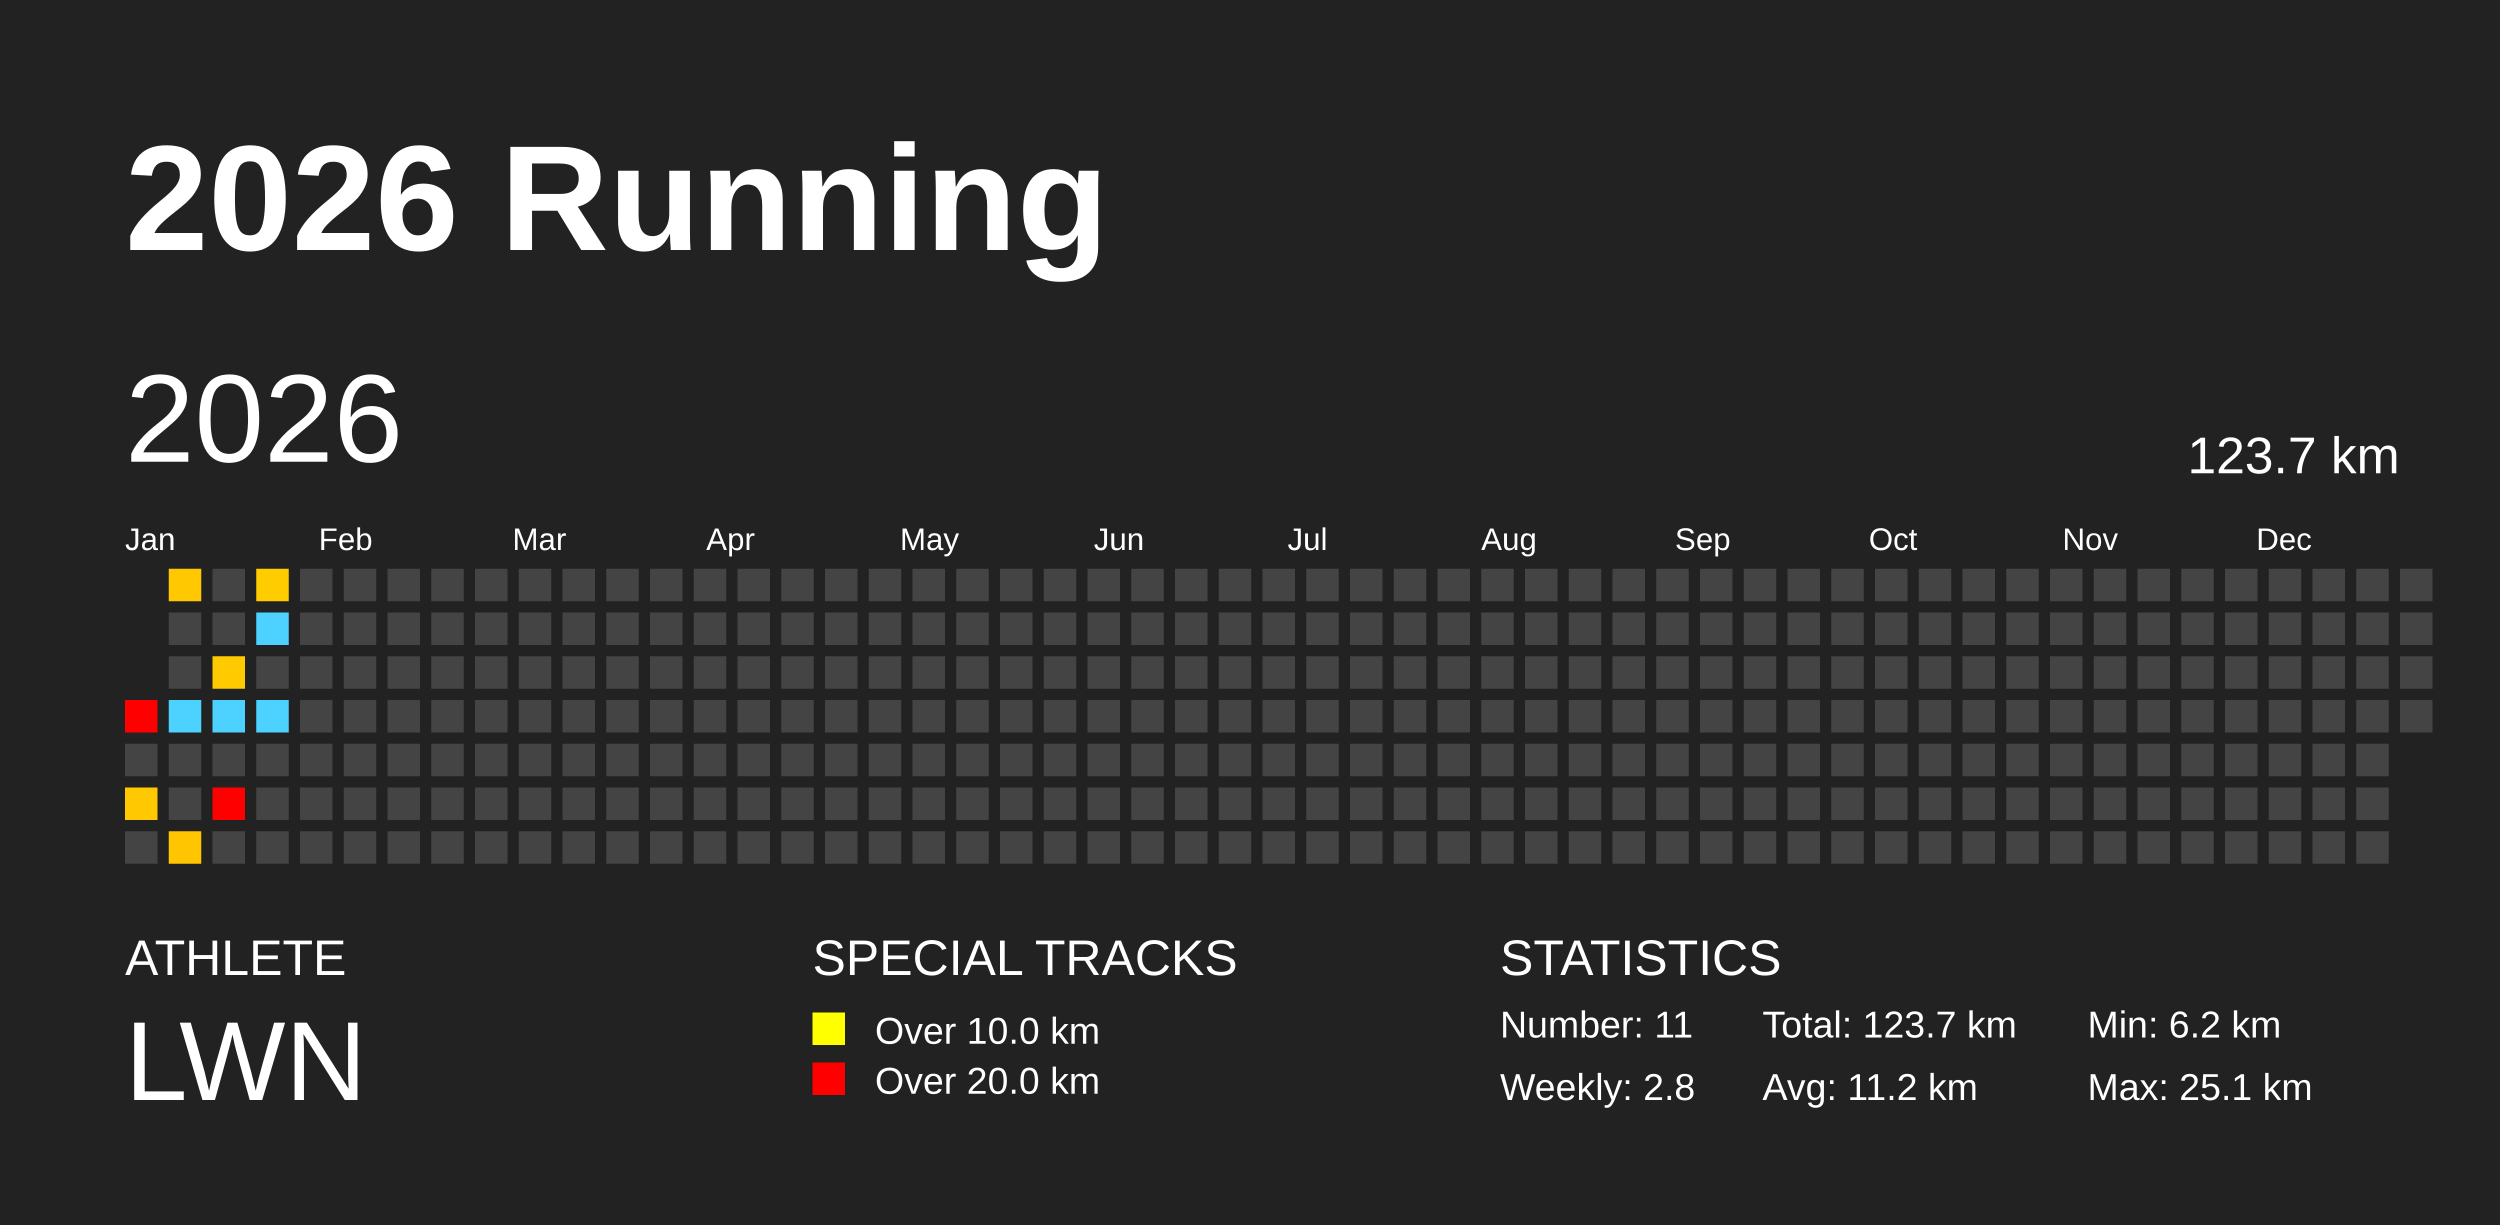
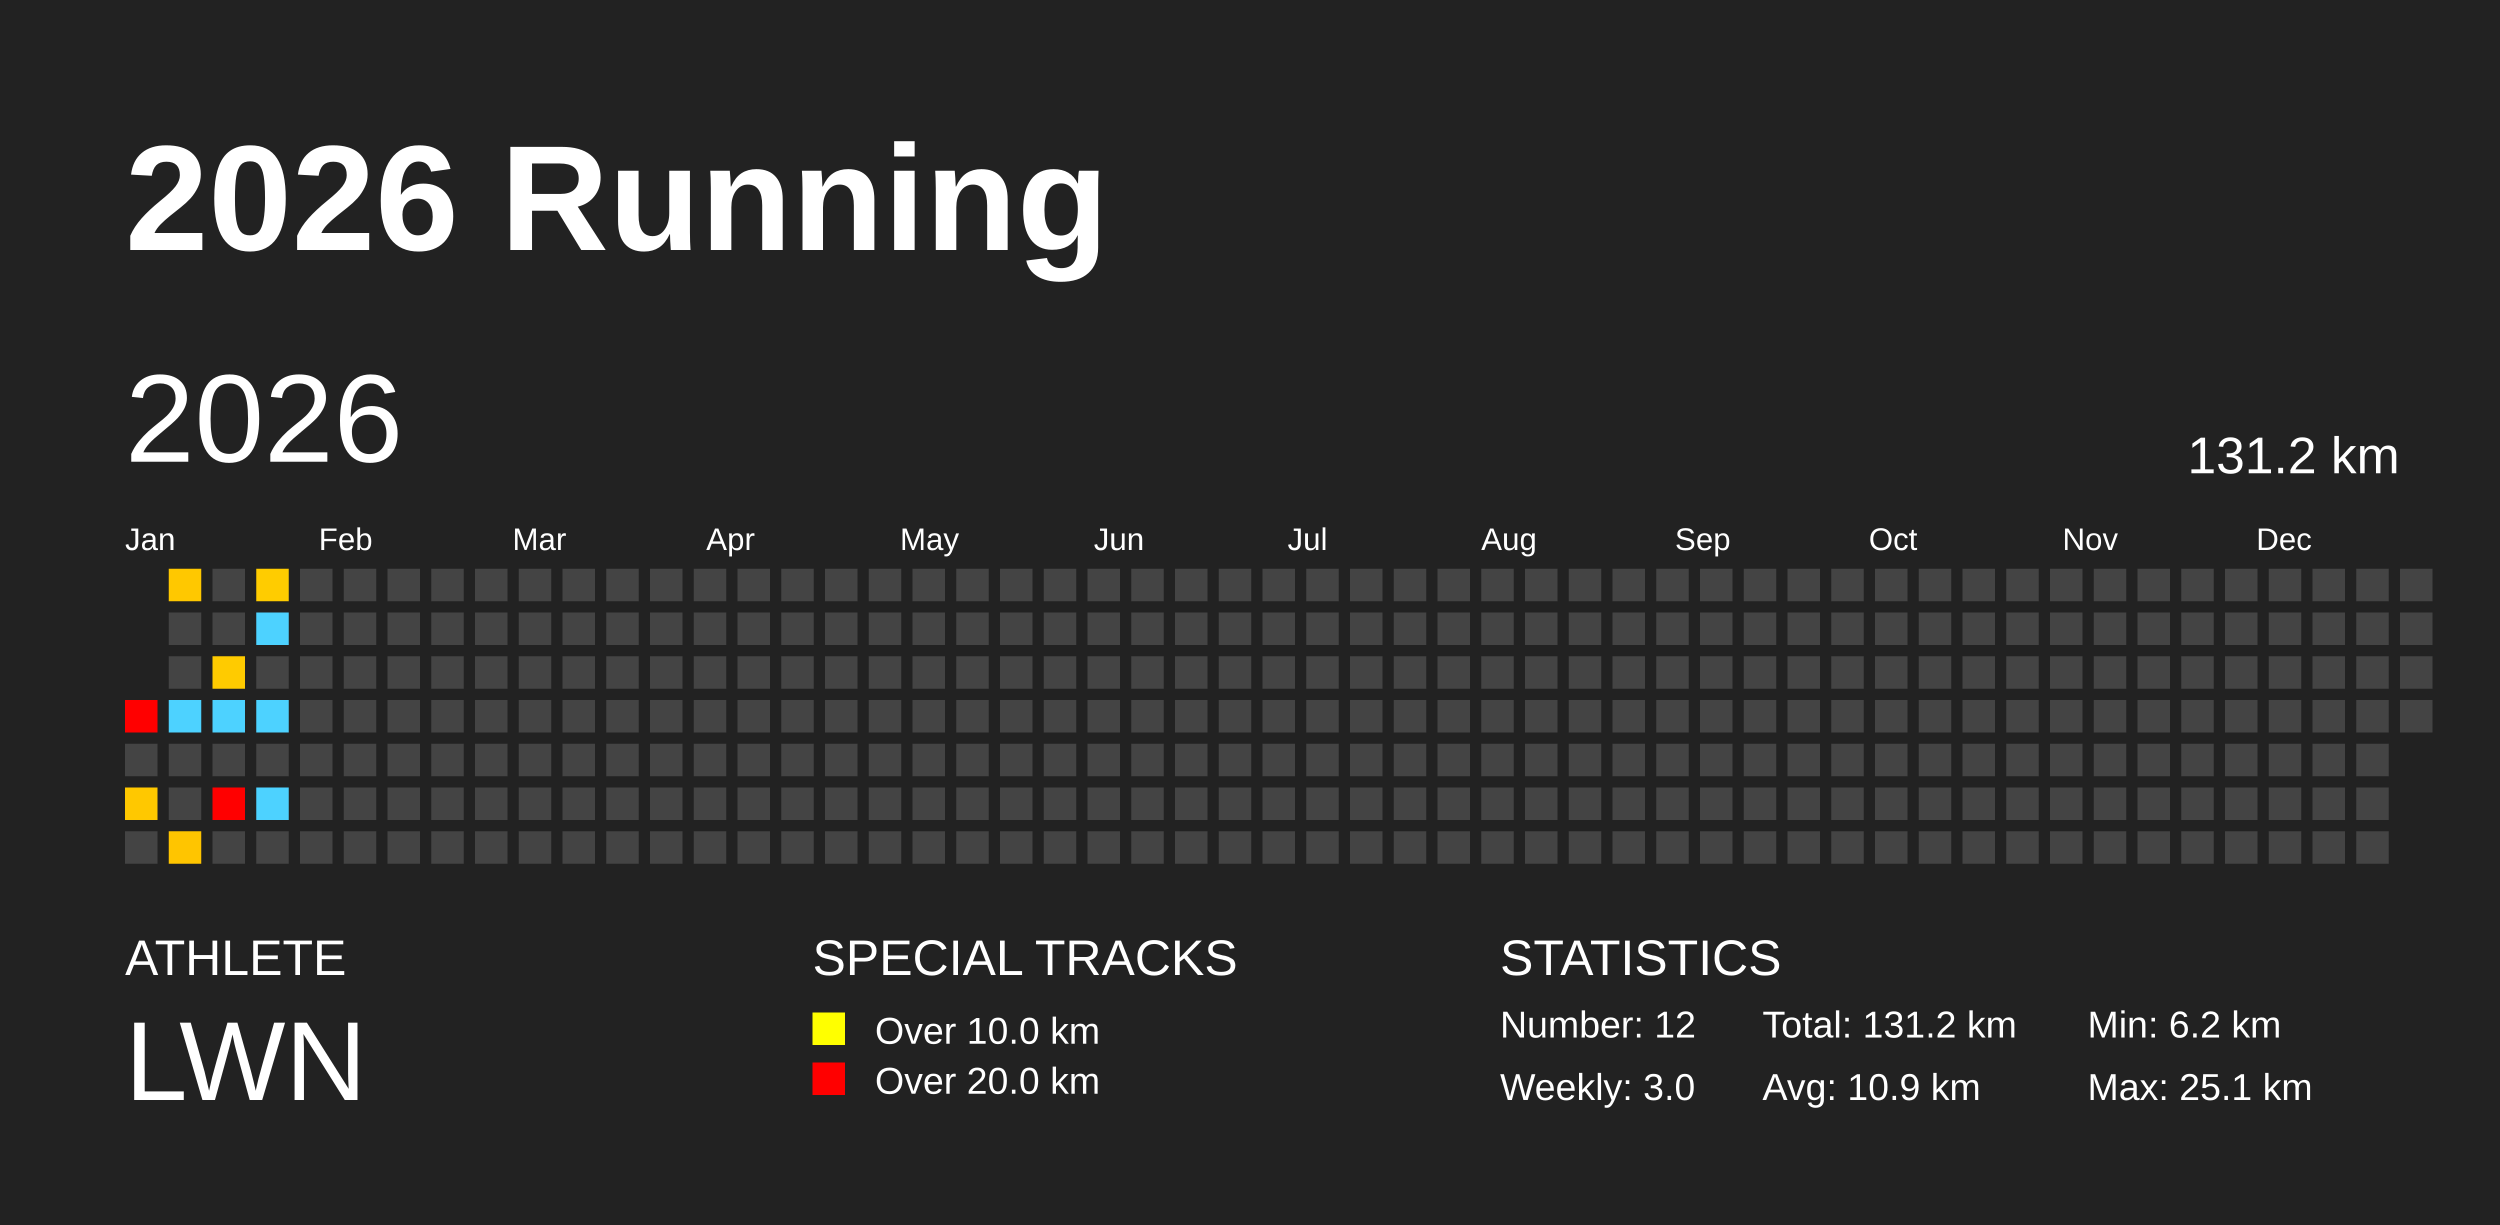
<svg xmlns="http://www.w3.org/2000/svg" baseProfile="full" height="98mm" version="1.1" viewBox="0,0,200,98" width="200mm">
  <defs />
  <rect fill="#222222" height="98" width="200" x="0" y="0" />
  <text fill="#FFFFFF" style="font-size:12px; font-family:Arial; font-weight:bold;" x="10" y="20">2026 Running</text>
  <text fill="#FFFFFF" style="font-size:4px; font-family:Arial" x="10" y="78">ATHLETE</text>
  <text fill="#FFFFFF" style="font-size:9px; font-family:Arial" x="10" y="88">LWN</text>
  <text fill="#FFFFFF" style="font-size:4px; font-family:Arial" x="65" y="78">SPECIAL TRACKS</text>
  <rect fill="yellow" height="2.6" width="2.6" x="65" y="81" />
  <text fill="#FFFFFF" style="font-size:3px; font-family:Arial" x="70" y="83.5">Over 10.0 km</text>
  <rect fill="red" height="2.6" width="2.6" x="65" y="85" />
  <text fill="#FFFFFF" style="font-size:3px; font-family:Arial" x="70" y="87.5">Over 20.0 km</text>
  <text fill="#FFFFFF" style="font-size:4px; font-family:Arial" x="120" y="78">STATISTICS</text>
-   <text fill="#FFFFFF" style="font-size:3px; font-family:Arial" x="120" y="83">Number: 11</text>
-   <text fill="#FFFFFF" style="font-size:3px; font-family:Arial" x="120" y="88">Weekly: 2.8</text>
-   <text fill="#FFFFFF" style="font-size:3px; font-family:Arial" x="141" y="83">Total: 123.7 km</text>
-   <text fill="#FFFFFF" style="font-size:3px; font-family:Arial" x="141" y="88">Avg: 11.2 km</text>
+   <text fill="#FFFFFF" style="font-size:3px; font-family:Arial" x="120" y="83">Number: 12</text>
+   <text fill="#FFFFFF" style="font-size:3px; font-family:Arial" x="120" y="88">Weekly: 3.0</text>
+   <text fill="#FFFFFF" style="font-size:3px; font-family:Arial" x="141" y="83">Total: 131.2 km</text>
+   <text fill="#FFFFFF" style="font-size:3px; font-family:Arial" x="141" y="88">Avg: 10.9 km</text>
  <text fill="#FFFFFF" style="font-size:3px; font-family:Arial" x="167" y="83">Min: 6.2 km</text>
  <text fill="#FFFFFF" style="font-size:3px; font-family:Arial" x="167" y="88">Max: 25.1 km</text>
  <text dominant-baseline="hanging" fill="#FFFFFF" style="font-size:10.0px; font-family:Arial;" x="10" y="30">2026</text>
-   <text dominant-baseline="hanging" fill="#FFFFFF" style="font-size:4.125px; font-family:Arial;" x="175" y="35">123.7 km</text>
+   <text dominant-baseline="hanging" fill="#FFFFFF" style="font-size:4.125px; font-family:Arial;" x="175" y="35">131.2 km</text>
  <text fill="#FFFFFF" style="font-size:2.5px; font-family:Arial" x="10.0" y="44">Jan</text>
  <text fill="#FFFFFF" style="font-size:2.5px; font-family:Arial" x="25.5" y="44">Feb</text>
  <text fill="#FFFFFF" style="font-size:2.5px; font-family:Arial" x="41.0" y="44">Mar</text>
  <text fill="#FFFFFF" style="font-size:2.5px; font-family:Arial" x="56.5" y="44">Apr</text>
  <text fill="#FFFFFF" style="font-size:2.5px; font-family:Arial" x="72.0" y="44">May</text>
  <text fill="#FFFFFF" style="font-size:2.5px; font-family:Arial" x="87.5" y="44">Jun</text>
  <text fill="#FFFFFF" style="font-size:2.5px; font-family:Arial" x="103.0" y="44">Jul</text>
  <text fill="#FFFFFF" style="font-size:2.5px; font-family:Arial" x="118.5" y="44">Aug</text>
  <text fill="#FFFFFF" style="font-size:2.5px; font-family:Arial" x="134.0" y="44">Sep</text>
  <text fill="#FFFFFF" style="font-size:2.5px; font-family:Arial" x="149.5" y="44">Oct</text>
  <text fill="#FFFFFF" style="font-size:2.5px; font-family:Arial" x="165.0" y="44">Nov</text>
  <text fill="#FFFFFF" style="font-size:2.5px; font-family:Arial" x="180.5" y="44">Dec</text>
  <rect fill="red" height="2.6" width="2.6" x="10.0" y="56.0" />
  <rect fill="#444444" height="2.6" width="2.6" x="10.0" y="59.5" />
  <rect fill="#ffc800" height="2.6" width="2.6" x="10.0" y="63.0" />
  <rect fill="#444444" height="2.6" width="2.6" x="10.0" y="66.5" />
  <rect fill="#ffc800" height="2.6" width="2.6" x="13.5" y="45.5" />
  <rect fill="#444444" height="2.6" width="2.6" x="13.5" y="49.0" />
  <rect fill="#444444" height="2.6" width="2.6" x="13.5" y="52.5" />
  <rect fill="#4dd2ff" height="2.6" width="2.6" x="13.5" y="56.0" />
  <rect fill="#444444" height="2.6" width="2.6" x="13.5" y="59.5" />
  <rect fill="#444444" height="2.6" width="2.6" x="13.5" y="63.0" />
  <rect fill="#ffc500" height="2.6" width="2.6" x="13.5" y="66.5" />
  <rect fill="#444444" height="2.6" width="2.6" x="17.0" y="45.5" />
  <rect fill="#444444" height="2.6" width="2.6" x="17.0" y="49.0" />
  <rect fill="#ffcb00" height="2.6" width="2.6" x="17.0" y="52.5" />
  <rect fill="#4dd2ff" height="2.6" width="2.6" x="17.0" y="56.0" />
  <rect fill="#444444" height="2.6" width="2.6" x="17.0" y="59.5" />
  <rect fill="red" height="2.6" width="2.6" x="17.0" y="63.0" />
  <rect fill="#444444" height="2.6" width="2.6" x="17.0" y="66.5" />
  <rect fill="#ffcc00" height="2.6" width="2.6" x="20.5" y="45.5" />
  <rect fill="#4dd2ff" height="2.6" width="2.6" x="20.5" y="49.0" />
  <rect fill="#444444" height="2.6" width="2.6" x="20.5" y="52.5" />
  <rect fill="#4dd2ff" height="2.6" width="2.6" x="20.5" y="56.0" />
  <rect fill="#444444" height="2.6" width="2.6" x="20.5" y="59.5" />
-   <rect fill="#444444" height="2.6" width="2.6" x="20.5" y="63.0" />
+   <rect fill="#4dd2ff" height="2.6" width="2.6" x="20.5" y="63.0" />
  <rect fill="#444444" height="2.6" width="2.6" x="20.5" y="66.5" />
  <rect fill="#444444" height="2.6" width="2.6" x="24.0" y="45.5" />
  <rect fill="#444444" height="2.6" width="2.6" x="24.0" y="49.0" />
  <rect fill="#444444" height="2.6" width="2.6" x="24.0" y="52.5" />
  <rect fill="#444444" height="2.6" width="2.6" x="24.0" y="56.0" />
  <rect fill="#444444" height="2.6" width="2.6" x="24.0" y="59.5" />
  <rect fill="#444444" height="2.6" width="2.6" x="24.0" y="63.0" />
  <rect fill="#444444" height="2.6" width="2.6" x="24.0" y="66.5" />
  <rect fill="#444444" height="2.6" width="2.6" x="27.5" y="45.5" />
  <rect fill="#444444" height="2.6" width="2.6" x="27.5" y="49.0" />
  <rect fill="#444444" height="2.6" width="2.6" x="27.5" y="52.5" />
  <rect fill="#444444" height="2.6" width="2.6" x="27.5" y="56.0" />
  <rect fill="#444444" height="2.6" width="2.6" x="27.5" y="59.5" />
  <rect fill="#444444" height="2.6" width="2.6" x="27.5" y="63.0" />
  <rect fill="#444444" height="2.6" width="2.6" x="27.5" y="66.5" />
  <rect fill="#444444" height="2.6" width="2.6" x="31.0" y="45.5" />
  <rect fill="#444444" height="2.6" width="2.6" x="31.0" y="49.0" />
  <rect fill="#444444" height="2.6" width="2.6" x="31.0" y="52.5" />
  <rect fill="#444444" height="2.6" width="2.6" x="31.0" y="56.0" />
  <rect fill="#444444" height="2.6" width="2.6" x="31.0" y="59.5" />
  <rect fill="#444444" height="2.6" width="2.6" x="31.0" y="63.0" />
  <rect fill="#444444" height="2.6" width="2.6" x="31.0" y="66.5" />
  <rect fill="#444444" height="2.6" width="2.6" x="34.5" y="45.5" />
  <rect fill="#444444" height="2.6" width="2.6" x="34.5" y="49.0" />
  <rect fill="#444444" height="2.6" width="2.6" x="34.5" y="52.5" />
  <rect fill="#444444" height="2.6" width="2.6" x="34.5" y="56.0" />
  <rect fill="#444444" height="2.6" width="2.6" x="34.5" y="59.5" />
  <rect fill="#444444" height="2.6" width="2.6" x="34.5" y="63.0" />
  <rect fill="#444444" height="2.6" width="2.6" x="34.5" y="66.5" />
  <rect fill="#444444" height="2.6" width="2.6" x="38.0" y="45.5" />
  <rect fill="#444444" height="2.6" width="2.6" x="38.0" y="49.0" />
  <rect fill="#444444" height="2.6" width="2.6" x="38.0" y="52.5" />
  <rect fill="#444444" height="2.6" width="2.6" x="38.0" y="56.0" />
  <rect fill="#444444" height="2.6" width="2.6" x="38.0" y="59.5" />
  <rect fill="#444444" height="2.6" width="2.6" x="38.0" y="63.0" />
  <rect fill="#444444" height="2.6" width="2.6" x="38.0" y="66.5" />
  <rect fill="#444444" height="2.6" width="2.6" x="41.5" y="45.5" />
  <rect fill="#444444" height="2.6" width="2.6" x="41.5" y="49.0" />
  <rect fill="#444444" height="2.6" width="2.6" x="41.5" y="52.5" />
  <rect fill="#444444" height="2.6" width="2.6" x="41.5" y="56.0" />
  <rect fill="#444444" height="2.6" width="2.6" x="41.5" y="59.5" />
  <rect fill="#444444" height="2.6" width="2.6" x="41.5" y="63.0" />
  <rect fill="#444444" height="2.6" width="2.6" x="41.5" y="66.5" />
  <rect fill="#444444" height="2.6" width="2.6" x="45.0" y="45.5" />
  <rect fill="#444444" height="2.6" width="2.6" x="45.0" y="49.0" />
  <rect fill="#444444" height="2.6" width="2.6" x="45.0" y="52.5" />
  <rect fill="#444444" height="2.6" width="2.6" x="45.0" y="56.0" />
  <rect fill="#444444" height="2.6" width="2.6" x="45.0" y="59.5" />
  <rect fill="#444444" height="2.6" width="2.6" x="45.0" y="63.0" />
  <rect fill="#444444" height="2.6" width="2.6" x="45.0" y="66.5" />
  <rect fill="#444444" height="2.6" width="2.6" x="48.5" y="45.5" />
  <rect fill="#444444" height="2.6" width="2.6" x="48.5" y="49.0" />
  <rect fill="#444444" height="2.6" width="2.6" x="48.5" y="52.5" />
  <rect fill="#444444" height="2.6" width="2.6" x="48.5" y="56.0" />
  <rect fill="#444444" height="2.6" width="2.6" x="48.5" y="59.5" />
  <rect fill="#444444" height="2.6" width="2.6" x="48.5" y="63.0" />
  <rect fill="#444444" height="2.6" width="2.6" x="48.5" y="66.5" />
  <rect fill="#444444" height="2.6" width="2.6" x="52.0" y="45.5" />
  <rect fill="#444444" height="2.6" width="2.6" x="52.0" y="49.0" />
  <rect fill="#444444" height="2.6" width="2.6" x="52.0" y="52.5" />
  <rect fill="#444444" height="2.6" width="2.6" x="52.0" y="56.0" />
  <rect fill="#444444" height="2.6" width="2.6" x="52.0" y="59.5" />
  <rect fill="#444444" height="2.6" width="2.6" x="52.0" y="63.0" />
  <rect fill="#444444" height="2.6" width="2.6" x="52.0" y="66.5" />
  <rect fill="#444444" height="2.6" width="2.6" x="55.5" y="45.5" />
  <rect fill="#444444" height="2.6" width="2.6" x="55.5" y="49.0" />
  <rect fill="#444444" height="2.6" width="2.6" x="55.5" y="52.5" />
  <rect fill="#444444" height="2.6" width="2.6" x="55.5" y="56.0" />
  <rect fill="#444444" height="2.6" width="2.6" x="55.5" y="59.5" />
  <rect fill="#444444" height="2.6" width="2.6" x="55.5" y="63.0" />
  <rect fill="#444444" height="2.6" width="2.6" x="55.5" y="66.5" />
  <rect fill="#444444" height="2.6" width="2.6" x="59.0" y="45.5" />
  <rect fill="#444444" height="2.6" width="2.6" x="59.0" y="49.0" />
  <rect fill="#444444" height="2.6" width="2.6" x="59.0" y="52.5" />
  <rect fill="#444444" height="2.6" width="2.6" x="59.0" y="56.0" />
  <rect fill="#444444" height="2.6" width="2.6" x="59.0" y="59.5" />
  <rect fill="#444444" height="2.6" width="2.6" x="59.0" y="63.0" />
  <rect fill="#444444" height="2.6" width="2.6" x="59.0" y="66.5" />
  <rect fill="#444444" height="2.6" width="2.6" x="62.5" y="45.5" />
  <rect fill="#444444" height="2.6" width="2.6" x="62.5" y="49.0" />
  <rect fill="#444444" height="2.6" width="2.6" x="62.5" y="52.5" />
  <rect fill="#444444" height="2.6" width="2.6" x="62.5" y="56.0" />
  <rect fill="#444444" height="2.6" width="2.6" x="62.5" y="59.5" />
  <rect fill="#444444" height="2.6" width="2.6" x="62.5" y="63.0" />
  <rect fill="#444444" height="2.6" width="2.6" x="62.5" y="66.5" />
  <rect fill="#444444" height="2.6" width="2.6" x="66.0" y="45.5" />
  <rect fill="#444444" height="2.6" width="2.6" x="66.0" y="49.0" />
  <rect fill="#444444" height="2.6" width="2.6" x="66.0" y="52.5" />
  <rect fill="#444444" height="2.6" width="2.6" x="66.0" y="56.0" />
  <rect fill="#444444" height="2.6" width="2.6" x="66.0" y="59.5" />
  <rect fill="#444444" height="2.6" width="2.6" x="66.0" y="63.0" />
  <rect fill="#444444" height="2.6" width="2.6" x="66.0" y="66.5" />
  <rect fill="#444444" height="2.6" width="2.6" x="69.5" y="45.5" />
  <rect fill="#444444" height="2.6" width="2.6" x="69.5" y="49.0" />
  <rect fill="#444444" height="2.6" width="2.6" x="69.5" y="52.5" />
  <rect fill="#444444" height="2.6" width="2.6" x="69.5" y="56.0" />
  <rect fill="#444444" height="2.6" width="2.6" x="69.5" y="59.5" />
  <rect fill="#444444" height="2.6" width="2.6" x="69.5" y="63.0" />
  <rect fill="#444444" height="2.6" width="2.6" x="69.5" y="66.5" />
  <rect fill="#444444" height="2.6" width="2.6" x="73.0" y="45.5" />
  <rect fill="#444444" height="2.6" width="2.6" x="73.0" y="49.0" />
  <rect fill="#444444" height="2.6" width="2.6" x="73.0" y="52.5" />
  <rect fill="#444444" height="2.6" width="2.6" x="73.0" y="56.0" />
  <rect fill="#444444" height="2.6" width="2.6" x="73.0" y="59.5" />
  <rect fill="#444444" height="2.6" width="2.6" x="73.0" y="63.0" />
  <rect fill="#444444" height="2.6" width="2.6" x="73.0" y="66.5" />
  <rect fill="#444444" height="2.6" width="2.6" x="76.5" y="45.5" />
  <rect fill="#444444" height="2.6" width="2.6" x="76.5" y="49.0" />
  <rect fill="#444444" height="2.6" width="2.6" x="76.5" y="52.5" />
  <rect fill="#444444" height="2.6" width="2.6" x="76.5" y="56.0" />
  <rect fill="#444444" height="2.6" width="2.6" x="76.5" y="59.5" />
  <rect fill="#444444" height="2.6" width="2.6" x="76.5" y="63.0" />
  <rect fill="#444444" height="2.6" width="2.6" x="76.5" y="66.5" />
  <rect fill="#444444" height="2.6" width="2.6" x="80.0" y="45.5" />
  <rect fill="#444444" height="2.6" width="2.6" x="80.0" y="49.0" />
  <rect fill="#444444" height="2.6" width="2.6" x="80.0" y="52.5" />
  <rect fill="#444444" height="2.6" width="2.6" x="80.0" y="56.0" />
  <rect fill="#444444" height="2.6" width="2.6" x="80.0" y="59.5" />
  <rect fill="#444444" height="2.6" width="2.6" x="80.0" y="63.0" />
  <rect fill="#444444" height="2.6" width="2.6" x="80.0" y="66.5" />
  <rect fill="#444444" height="2.6" width="2.6" x="83.5" y="45.5" />
  <rect fill="#444444" height="2.6" width="2.6" x="83.5" y="49.0" />
  <rect fill="#444444" height="2.6" width="2.6" x="83.5" y="52.5" />
  <rect fill="#444444" height="2.6" width="2.6" x="83.5" y="56.0" />
  <rect fill="#444444" height="2.6" width="2.6" x="83.5" y="59.5" />
  <rect fill="#444444" height="2.6" width="2.6" x="83.5" y="63.0" />
  <rect fill="#444444" height="2.6" width="2.6" x="83.5" y="66.5" />
  <rect fill="#444444" height="2.6" width="2.6" x="87.0" y="45.5" />
  <rect fill="#444444" height="2.6" width="2.6" x="87.0" y="49.0" />
  <rect fill="#444444" height="2.6" width="2.6" x="87.0" y="52.5" />
  <rect fill="#444444" height="2.6" width="2.6" x="87.0" y="56.0" />
  <rect fill="#444444" height="2.6" width="2.6" x="87.0" y="59.5" />
  <rect fill="#444444" height="2.6" width="2.6" x="87.0" y="63.0" />
  <rect fill="#444444" height="2.6" width="2.6" x="87.0" y="66.5" />
  <rect fill="#444444" height="2.6" width="2.6" x="90.5" y="45.5" />
  <rect fill="#444444" height="2.6" width="2.6" x="90.5" y="49.0" />
  <rect fill="#444444" height="2.6" width="2.6" x="90.5" y="52.5" />
  <rect fill="#444444" height="2.6" width="2.6" x="90.5" y="56.0" />
  <rect fill="#444444" height="2.6" width="2.6" x="90.5" y="59.5" />
  <rect fill="#444444" height="2.6" width="2.6" x="90.5" y="63.0" />
  <rect fill="#444444" height="2.6" width="2.6" x="90.5" y="66.5" />
  <rect fill="#444444" height="2.6" width="2.6" x="94.0" y="45.5" />
  <rect fill="#444444" height="2.6" width="2.6" x="94.0" y="49.0" />
  <rect fill="#444444" height="2.6" width="2.6" x="94.0" y="52.5" />
  <rect fill="#444444" height="2.6" width="2.6" x="94.0" y="56.0" />
  <rect fill="#444444" height="2.6" width="2.6" x="94.0" y="59.5" />
  <rect fill="#444444" height="2.6" width="2.6" x="94.0" y="63.0" />
  <rect fill="#444444" height="2.6" width="2.6" x="94.0" y="66.5" />
  <rect fill="#444444" height="2.6" width="2.6" x="97.5" y="45.5" />
  <rect fill="#444444" height="2.6" width="2.6" x="97.5" y="49.0" />
  <rect fill="#444444" height="2.6" width="2.6" x="97.5" y="52.5" />
  <rect fill="#444444" height="2.6" width="2.6" x="97.5" y="56.0" />
  <rect fill="#444444" height="2.6" width="2.6" x="97.5" y="59.5" />
  <rect fill="#444444" height="2.6" width="2.6" x="97.5" y="63.0" />
  <rect fill="#444444" height="2.6" width="2.6" x="97.5" y="66.5" />
  <rect fill="#444444" height="2.6" width="2.6" x="101.0" y="45.5" />
  <rect fill="#444444" height="2.6" width="2.6" x="101.0" y="49.0" />
  <rect fill="#444444" height="2.6" width="2.6" x="101.0" y="52.5" />
  <rect fill="#444444" height="2.6" width="2.6" x="101.0" y="56.0" />
  <rect fill="#444444" height="2.6" width="2.6" x="101.0" y="59.5" />
  <rect fill="#444444" height="2.6" width="2.6" x="101.0" y="63.0" />
  <rect fill="#444444" height="2.6" width="2.6" x="101.0" y="66.5" />
  <rect fill="#444444" height="2.6" width="2.6" x="104.5" y="45.5" />
  <rect fill="#444444" height="2.6" width="2.6" x="104.5" y="49.0" />
  <rect fill="#444444" height="2.6" width="2.6" x="104.5" y="52.5" />
  <rect fill="#444444" height="2.6" width="2.6" x="104.5" y="56.0" />
  <rect fill="#444444" height="2.6" width="2.6" x="104.5" y="59.5" />
  <rect fill="#444444" height="2.6" width="2.6" x="104.5" y="63.0" />
  <rect fill="#444444" height="2.6" width="2.6" x="104.5" y="66.5" />
  <rect fill="#444444" height="2.6" width="2.6" x="108.0" y="45.5" />
  <rect fill="#444444" height="2.6" width="2.6" x="108.0" y="49.0" />
  <rect fill="#444444" height="2.6" width="2.6" x="108.0" y="52.5" />
  <rect fill="#444444" height="2.6" width="2.6" x="108.0" y="56.0" />
  <rect fill="#444444" height="2.6" width="2.6" x="108.0" y="59.5" />
  <rect fill="#444444" height="2.6" width="2.6" x="108.0" y="63.0" />
  <rect fill="#444444" height="2.6" width="2.6" x="108.0" y="66.5" />
  <rect fill="#444444" height="2.6" width="2.6" x="111.5" y="45.5" />
  <rect fill="#444444" height="2.6" width="2.6" x="111.5" y="49.0" />
  <rect fill="#444444" height="2.6" width="2.6" x="111.5" y="52.5" />
  <rect fill="#444444" height="2.6" width="2.6" x="111.5" y="56.0" />
  <rect fill="#444444" height="2.6" width="2.6" x="111.5" y="59.5" />
  <rect fill="#444444" height="2.6" width="2.6" x="111.5" y="63.0" />
  <rect fill="#444444" height="2.6" width="2.6" x="111.5" y="66.5" />
  <rect fill="#444444" height="2.6" width="2.6" x="115.0" y="45.5" />
  <rect fill="#444444" height="2.6" width="2.6" x="115.0" y="49.0" />
  <rect fill="#444444" height="2.6" width="2.6" x="115.0" y="52.5" />
  <rect fill="#444444" height="2.6" width="2.6" x="115.0" y="56.0" />
  <rect fill="#444444" height="2.6" width="2.6" x="115.0" y="59.5" />
  <rect fill="#444444" height="2.6" width="2.6" x="115.0" y="63.0" />
  <rect fill="#444444" height="2.6" width="2.6" x="115.0" y="66.5" />
  <rect fill="#444444" height="2.6" width="2.6" x="118.5" y="45.5" />
  <rect fill="#444444" height="2.6" width="2.6" x="118.5" y="49.0" />
  <rect fill="#444444" height="2.6" width="2.6" x="118.5" y="52.5" />
  <rect fill="#444444" height="2.6" width="2.6" x="118.5" y="56.0" />
  <rect fill="#444444" height="2.6" width="2.6" x="118.5" y="59.5" />
  <rect fill="#444444" height="2.6" width="2.6" x="118.5" y="63.0" />
  <rect fill="#444444" height="2.6" width="2.6" x="118.5" y="66.5" />
  <rect fill="#444444" height="2.6" width="2.6" x="122.0" y="45.5" />
  <rect fill="#444444" height="2.6" width="2.6" x="122.0" y="49.0" />
  <rect fill="#444444" height="2.6" width="2.6" x="122.0" y="52.5" />
  <rect fill="#444444" height="2.6" width="2.6" x="122.0" y="56.0" />
  <rect fill="#444444" height="2.6" width="2.6" x="122.0" y="59.5" />
  <rect fill="#444444" height="2.6" width="2.6" x="122.0" y="63.0" />
  <rect fill="#444444" height="2.6" width="2.6" x="122.0" y="66.5" />
  <rect fill="#444444" height="2.6" width="2.6" x="125.5" y="45.5" />
  <rect fill="#444444" height="2.6" width="2.6" x="125.5" y="49.0" />
  <rect fill="#444444" height="2.6" width="2.6" x="125.5" y="52.5" />
  <rect fill="#444444" height="2.6" width="2.6" x="125.5" y="56.0" />
  <rect fill="#444444" height="2.6" width="2.6" x="125.5" y="59.5" />
  <rect fill="#444444" height="2.6" width="2.6" x="125.5" y="63.0" />
  <rect fill="#444444" height="2.6" width="2.6" x="125.5" y="66.5" />
  <rect fill="#444444" height="2.6" width="2.6" x="129.0" y="45.5" />
  <rect fill="#444444" height="2.6" width="2.6" x="129.0" y="49.0" />
  <rect fill="#444444" height="2.6" width="2.6" x="129.0" y="52.5" />
  <rect fill="#444444" height="2.6" width="2.6" x="129.0" y="56.0" />
  <rect fill="#444444" height="2.6" width="2.6" x="129.0" y="59.5" />
  <rect fill="#444444" height="2.6" width="2.6" x="129.0" y="63.0" />
  <rect fill="#444444" height="2.6" width="2.6" x="129.0" y="66.5" />
  <rect fill="#444444" height="2.6" width="2.6" x="132.5" y="45.5" />
  <rect fill="#444444" height="2.6" width="2.6" x="132.5" y="49.0" />
  <rect fill="#444444" height="2.6" width="2.6" x="132.5" y="52.5" />
  <rect fill="#444444" height="2.6" width="2.6" x="132.5" y="56.0" />
  <rect fill="#444444" height="2.6" width="2.6" x="132.5" y="59.5" />
  <rect fill="#444444" height="2.6" width="2.6" x="132.5" y="63.0" />
  <rect fill="#444444" height="2.6" width="2.6" x="132.5" y="66.5" />
  <rect fill="#444444" height="2.6" width="2.6" x="136.0" y="45.5" />
  <rect fill="#444444" height="2.6" width="2.6" x="136.0" y="49.0" />
  <rect fill="#444444" height="2.6" width="2.6" x="136.0" y="52.5" />
  <rect fill="#444444" height="2.6" width="2.6" x="136.0" y="56.0" />
  <rect fill="#444444" height="2.6" width="2.6" x="136.0" y="59.5" />
  <rect fill="#444444" height="2.6" width="2.6" x="136.0" y="63.0" />
  <rect fill="#444444" height="2.6" width="2.6" x="136.0" y="66.5" />
  <rect fill="#444444" height="2.6" width="2.6" x="139.5" y="45.5" />
  <rect fill="#444444" height="2.6" width="2.6" x="139.5" y="49.0" />
  <rect fill="#444444" height="2.6" width="2.6" x="139.5" y="52.5" />
  <rect fill="#444444" height="2.6" width="2.6" x="139.5" y="56.0" />
  <rect fill="#444444" height="2.6" width="2.6" x="139.5" y="59.5" />
  <rect fill="#444444" height="2.6" width="2.6" x="139.5" y="63.0" />
  <rect fill="#444444" height="2.6" width="2.6" x="139.5" y="66.5" />
  <rect fill="#444444" height="2.6" width="2.6" x="143.0" y="45.5" />
  <rect fill="#444444" height="2.6" width="2.6" x="143.0" y="49.0" />
  <rect fill="#444444" height="2.6" width="2.6" x="143.0" y="52.5" />
  <rect fill="#444444" height="2.6" width="2.6" x="143.0" y="56.0" />
  <rect fill="#444444" height="2.6" width="2.6" x="143.0" y="59.5" />
  <rect fill="#444444" height="2.6" width="2.6" x="143.0" y="63.0" />
  <rect fill="#444444" height="2.6" width="2.6" x="143.0" y="66.5" />
  <rect fill="#444444" height="2.6" width="2.6" x="146.5" y="45.5" />
  <rect fill="#444444" height="2.6" width="2.6" x="146.5" y="49.0" />
  <rect fill="#444444" height="2.6" width="2.6" x="146.5" y="52.5" />
  <rect fill="#444444" height="2.6" width="2.6" x="146.5" y="56.0" />
  <rect fill="#444444" height="2.6" width="2.6" x="146.5" y="59.5" />
  <rect fill="#444444" height="2.6" width="2.6" x="146.5" y="63.0" />
  <rect fill="#444444" height="2.6" width="2.6" x="146.5" y="66.5" />
  <rect fill="#444444" height="2.6" width="2.6" x="150.0" y="45.5" />
  <rect fill="#444444" height="2.6" width="2.6" x="150.0" y="49.0" />
  <rect fill="#444444" height="2.6" width="2.6" x="150.0" y="52.5" />
  <rect fill="#444444" height="2.6" width="2.6" x="150.0" y="56.0" />
  <rect fill="#444444" height="2.6" width="2.6" x="150.0" y="59.5" />
  <rect fill="#444444" height="2.6" width="2.6" x="150.0" y="63.0" />
  <rect fill="#444444" height="2.6" width="2.6" x="150.0" y="66.5" />
  <rect fill="#444444" height="2.6" width="2.6" x="153.5" y="45.5" />
  <rect fill="#444444" height="2.6" width="2.6" x="153.5" y="49.0" />
  <rect fill="#444444" height="2.6" width="2.6" x="153.5" y="52.5" />
  <rect fill="#444444" height="2.6" width="2.6" x="153.5" y="56.0" />
  <rect fill="#444444" height="2.6" width="2.6" x="153.5" y="59.5" />
  <rect fill="#444444" height="2.6" width="2.6" x="153.5" y="63.0" />
  <rect fill="#444444" height="2.6" width="2.6" x="153.5" y="66.5" />
  <rect fill="#444444" height="2.6" width="2.6" x="157.0" y="45.5" />
  <rect fill="#444444" height="2.6" width="2.6" x="157.0" y="49.0" />
  <rect fill="#444444" height="2.6" width="2.6" x="157.0" y="52.5" />
  <rect fill="#444444" height="2.6" width="2.6" x="157.0" y="56.0" />
  <rect fill="#444444" height="2.6" width="2.6" x="157.0" y="59.5" />
  <rect fill="#444444" height="2.6" width="2.6" x="157.0" y="63.0" />
  <rect fill="#444444" height="2.6" width="2.6" x="157.0" y="66.5" />
  <rect fill="#444444" height="2.6" width="2.6" x="160.5" y="45.5" />
  <rect fill="#444444" height="2.6" width="2.6" x="160.5" y="49.0" />
  <rect fill="#444444" height="2.6" width="2.6" x="160.5" y="52.5" />
  <rect fill="#444444" height="2.6" width="2.6" x="160.5" y="56.0" />
  <rect fill="#444444" height="2.6" width="2.6" x="160.5" y="59.5" />
  <rect fill="#444444" height="2.6" width="2.6" x="160.5" y="63.0" />
  <rect fill="#444444" height="2.6" width="2.6" x="160.5" y="66.5" />
  <rect fill="#444444" height="2.6" width="2.6" x="164.0" y="45.5" />
  <rect fill="#444444" height="2.6" width="2.6" x="164.0" y="49.0" />
  <rect fill="#444444" height="2.6" width="2.6" x="164.0" y="52.5" />
  <rect fill="#444444" height="2.6" width="2.6" x="164.0" y="56.0" />
  <rect fill="#444444" height="2.6" width="2.6" x="164.0" y="59.5" />
  <rect fill="#444444" height="2.6" width="2.6" x="164.0" y="63.0" />
  <rect fill="#444444" height="2.6" width="2.6" x="164.0" y="66.5" />
  <rect fill="#444444" height="2.6" width="2.6" x="167.5" y="45.5" />
  <rect fill="#444444" height="2.6" width="2.6" x="167.5" y="49.0" />
  <rect fill="#444444" height="2.6" width="2.6" x="167.5" y="52.5" />
  <rect fill="#444444" height="2.6" width="2.6" x="167.5" y="56.0" />
  <rect fill="#444444" height="2.6" width="2.6" x="167.5" y="59.5" />
  <rect fill="#444444" height="2.6" width="2.6" x="167.5" y="63.0" />
  <rect fill="#444444" height="2.6" width="2.6" x="167.5" y="66.5" />
  <rect fill="#444444" height="2.6" width="2.6" x="171.0" y="45.5" />
  <rect fill="#444444" height="2.6" width="2.6" x="171.0" y="49.0" />
  <rect fill="#444444" height="2.6" width="2.6" x="171.0" y="52.5" />
  <rect fill="#444444" height="2.6" width="2.6" x="171.0" y="56.0" />
  <rect fill="#444444" height="2.6" width="2.6" x="171.0" y="59.5" />
  <rect fill="#444444" height="2.6" width="2.6" x="171.0" y="63.0" />
  <rect fill="#444444" height="2.6" width="2.6" x="171.0" y="66.5" />
  <rect fill="#444444" height="2.6" width="2.6" x="174.5" y="45.5" />
  <rect fill="#444444" height="2.6" width="2.6" x="174.5" y="49.0" />
  <rect fill="#444444" height="2.6" width="2.6" x="174.5" y="52.5" />
  <rect fill="#444444" height="2.6" width="2.6" x="174.5" y="56.0" />
  <rect fill="#444444" height="2.6" width="2.6" x="174.5" y="59.5" />
  <rect fill="#444444" height="2.6" width="2.6" x="174.5" y="63.0" />
  <rect fill="#444444" height="2.6" width="2.6" x="174.5" y="66.5" />
  <rect fill="#444444" height="2.6" width="2.6" x="178.0" y="45.5" />
  <rect fill="#444444" height="2.6" width="2.6" x="178.0" y="49.0" />
  <rect fill="#444444" height="2.6" width="2.6" x="178.0" y="52.5" />
  <rect fill="#444444" height="2.6" width="2.6" x="178.0" y="56.0" />
  <rect fill="#444444" height="2.6" width="2.6" x="178.0" y="59.5" />
  <rect fill="#444444" height="2.6" width="2.6" x="178.0" y="63.0" />
  <rect fill="#444444" height="2.6" width="2.6" x="178.0" y="66.5" />
  <rect fill="#444444" height="2.6" width="2.6" x="181.5" y="45.5" />
  <rect fill="#444444" height="2.6" width="2.6" x="181.5" y="49.0" />
  <rect fill="#444444" height="2.6" width="2.6" x="181.5" y="52.5" />
  <rect fill="#444444" height="2.6" width="2.6" x="181.5" y="56.0" />
  <rect fill="#444444" height="2.6" width="2.6" x="181.5" y="59.5" />
  <rect fill="#444444" height="2.6" width="2.6" x="181.5" y="63.0" />
  <rect fill="#444444" height="2.6" width="2.6" x="181.5" y="66.5" />
  <rect fill="#444444" height="2.6" width="2.6" x="185.0" y="45.5" />
  <rect fill="#444444" height="2.6" width="2.6" x="185.0" y="49.0" />
  <rect fill="#444444" height="2.6" width="2.6" x="185.0" y="52.5" />
  <rect fill="#444444" height="2.6" width="2.6" x="185.0" y="56.0" />
  <rect fill="#444444" height="2.6" width="2.6" x="185.0" y="59.5" />
  <rect fill="#444444" height="2.6" width="2.6" x="185.0" y="63.0" />
  <rect fill="#444444" height="2.6" width="2.6" x="185.0" y="66.5" />
  <rect fill="#444444" height="2.6" width="2.6" x="188.5" y="45.5" />
  <rect fill="#444444" height="2.6" width="2.6" x="188.5" y="49.0" />
  <rect fill="#444444" height="2.6" width="2.6" x="188.5" y="52.5" />
  <rect fill="#444444" height="2.6" width="2.6" x="188.5" y="56.0" />
  <rect fill="#444444" height="2.6" width="2.6" x="188.5" y="59.5" />
  <rect fill="#444444" height="2.6" width="2.6" x="188.5" y="63.0" />
  <rect fill="#444444" height="2.6" width="2.6" x="188.5" y="66.5" />
  <rect fill="#444444" height="2.6" width="2.6" x="192.0" y="45.5" />
  <rect fill="#444444" height="2.6" width="2.6" x="192.0" y="49.0" />
  <rect fill="#444444" height="2.6" width="2.6" x="192.0" y="52.5" />
  <rect fill="#444444" height="2.6" width="2.6" x="192.0" y="56.0" />
</svg>
